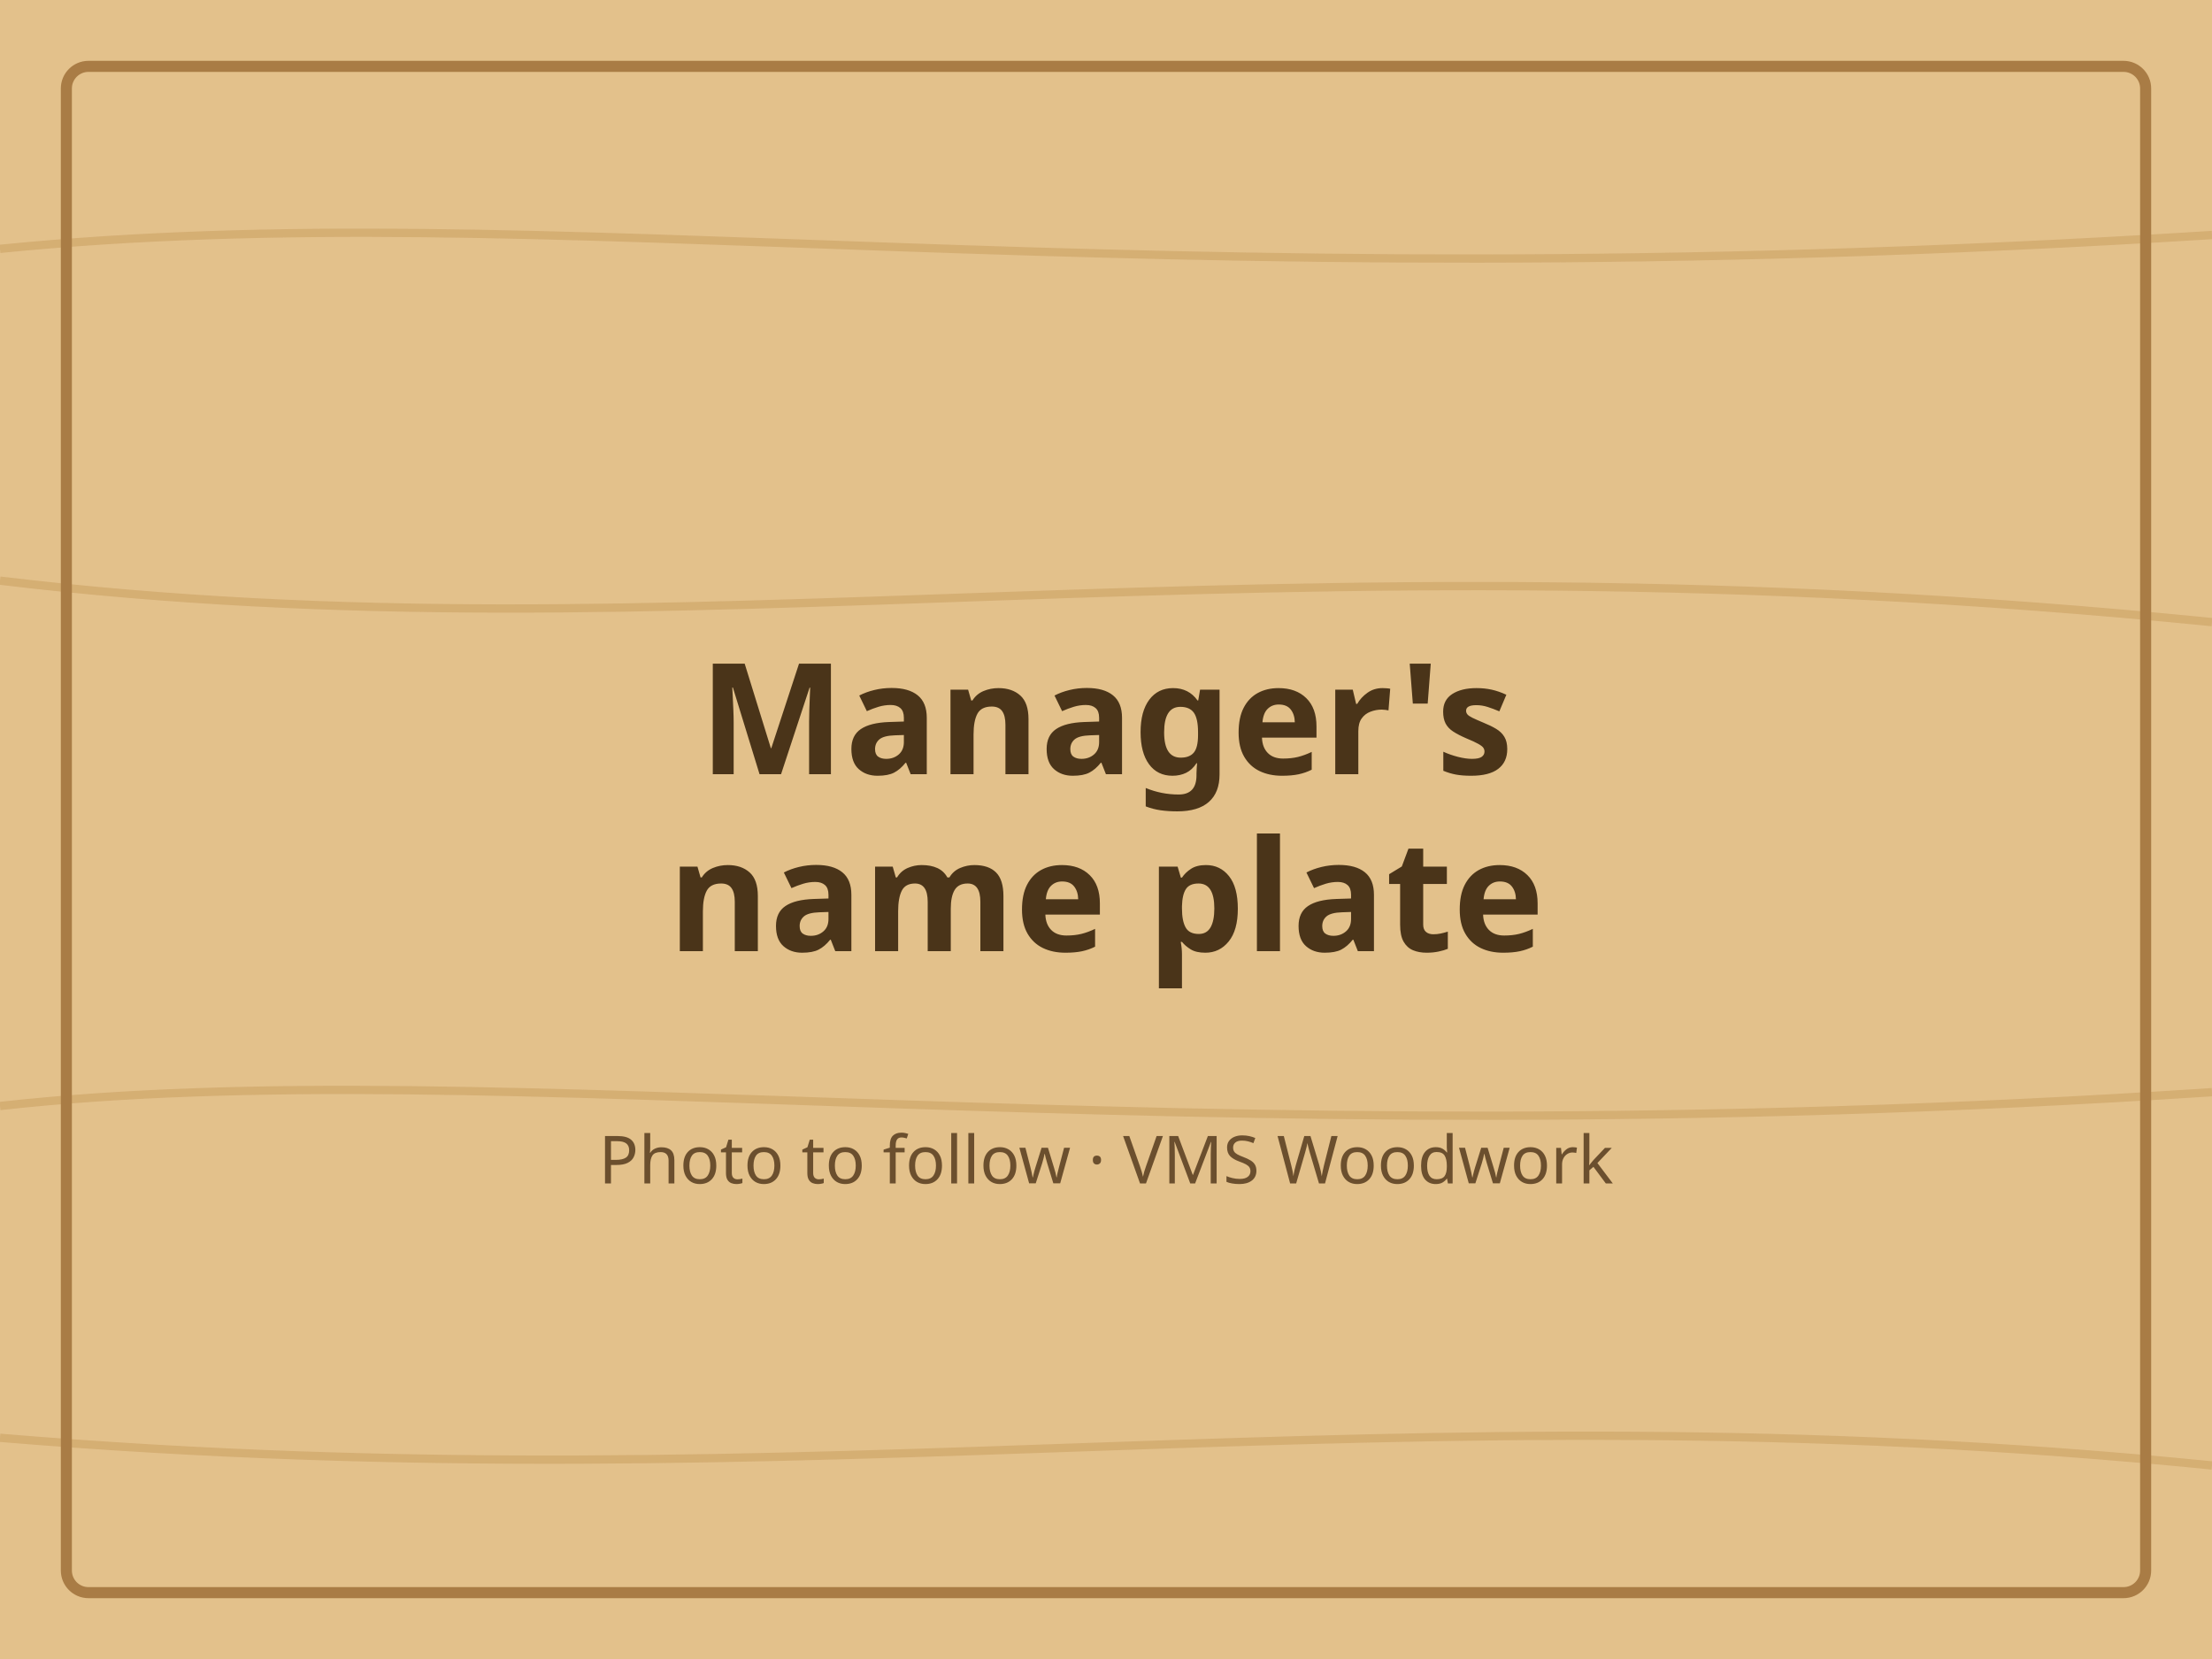
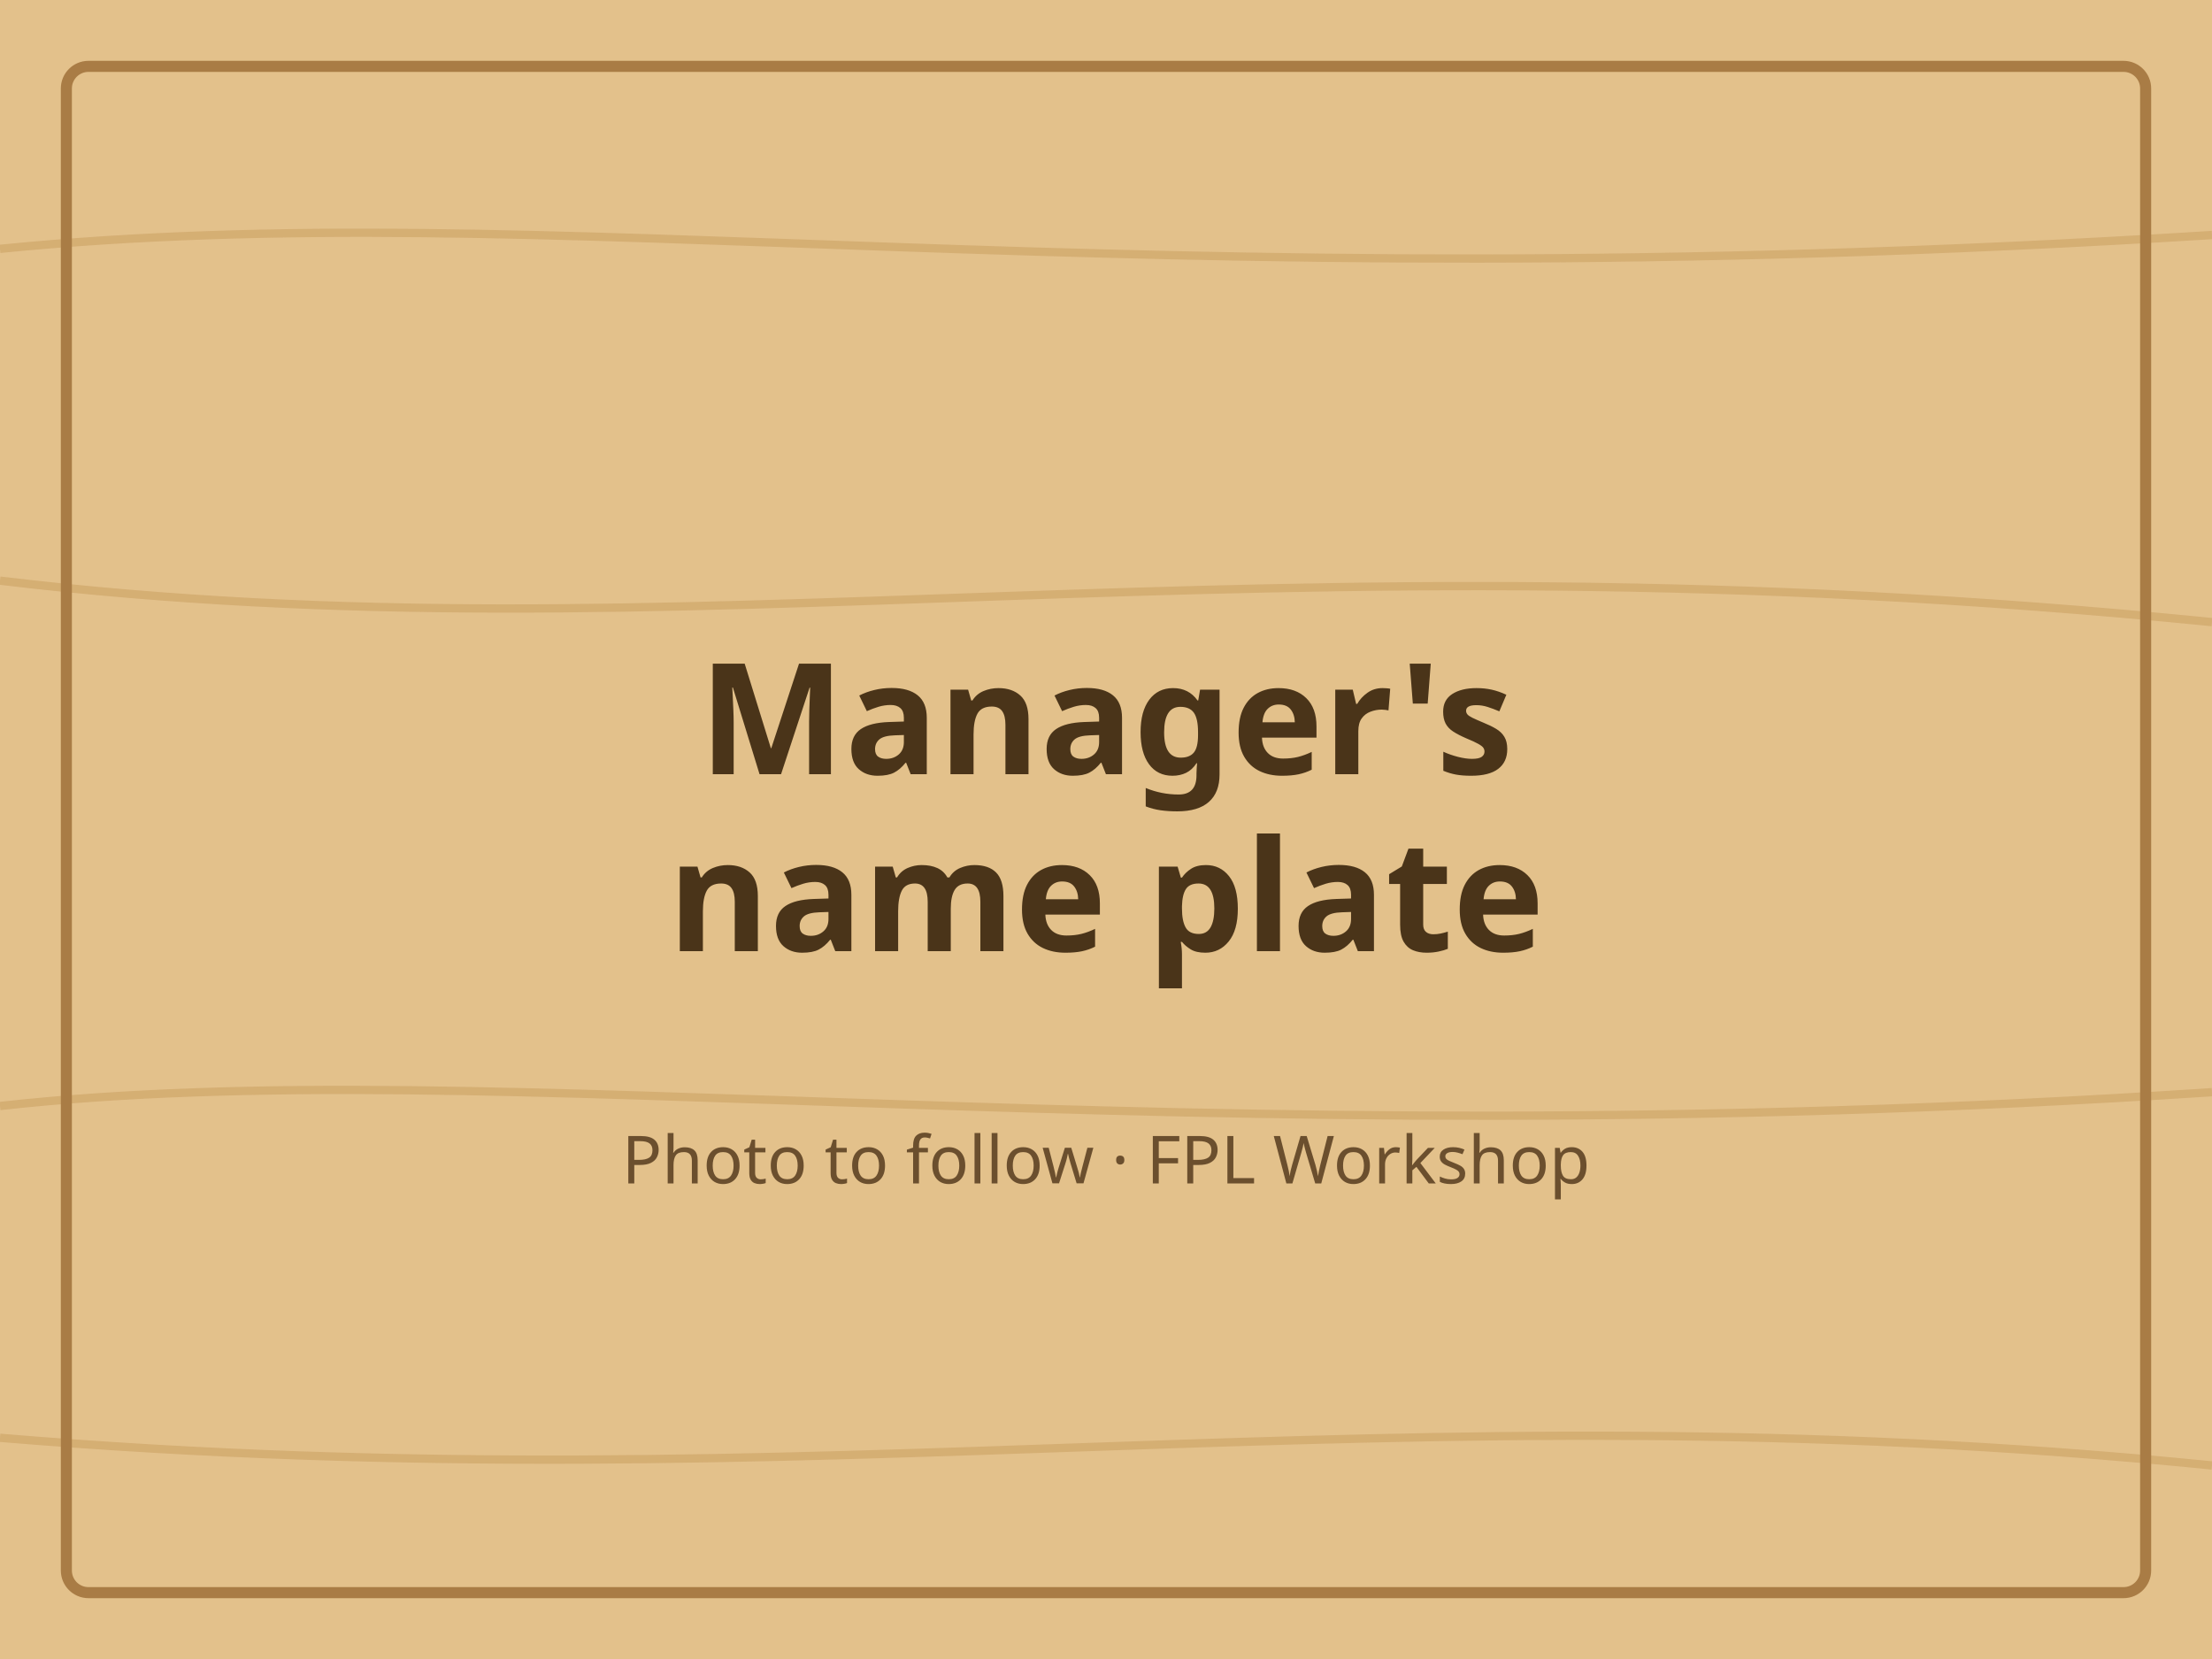
<svg xmlns="http://www.w3.org/2000/svg" viewBox="0 0 800 600" role="img" aria-label="Manager's name plate, photo to follow">
  <rect width="800" height="600" fill="#e3c18b" />
  <g fill="none" stroke="#cfa66a" stroke-width="3" opacity=".7">
    <path d="M0 90 C 200 70, 400 110, 800 85" />
    <path d="M0 210 C 250 240, 450 190, 800 225" />
    <path d="M0 400 C 180 380, 420 420, 800 395" />
    <path d="M0 520 C 300 545, 500 500, 800 530" />
  </g>
  <rect x="24" y="24" width="752" height="552" fill="none" stroke="#a97c45" stroke-width="4" rx="8" />
  <text x="400" y="280" text-anchor="middle" font-family="ui-sans-serif, system-ui, sans-serif" font-size="56" font-weight="700" fill="#4a3419">Manager's</text>
  <text x="400" y="344" text-anchor="middle" font-family="ui-sans-serif, system-ui, sans-serif" font-size="56" font-weight="700" fill="#4a3419">name plate</text>
-   <text x="400" y="428" text-anchor="middle" font-family="ui-sans-serif, system-ui, sans-serif" font-size="24" fill="#6b4f2e">Photo to follow · VMS Woodwork</text>
+   <text x="400" y="428" text-anchor="middle" font-family="ui-sans-serif, system-ui, sans-serif" font-size="24" fill="#6b4f2e">Photo to follow · FPL Workshop</text>
</svg>
